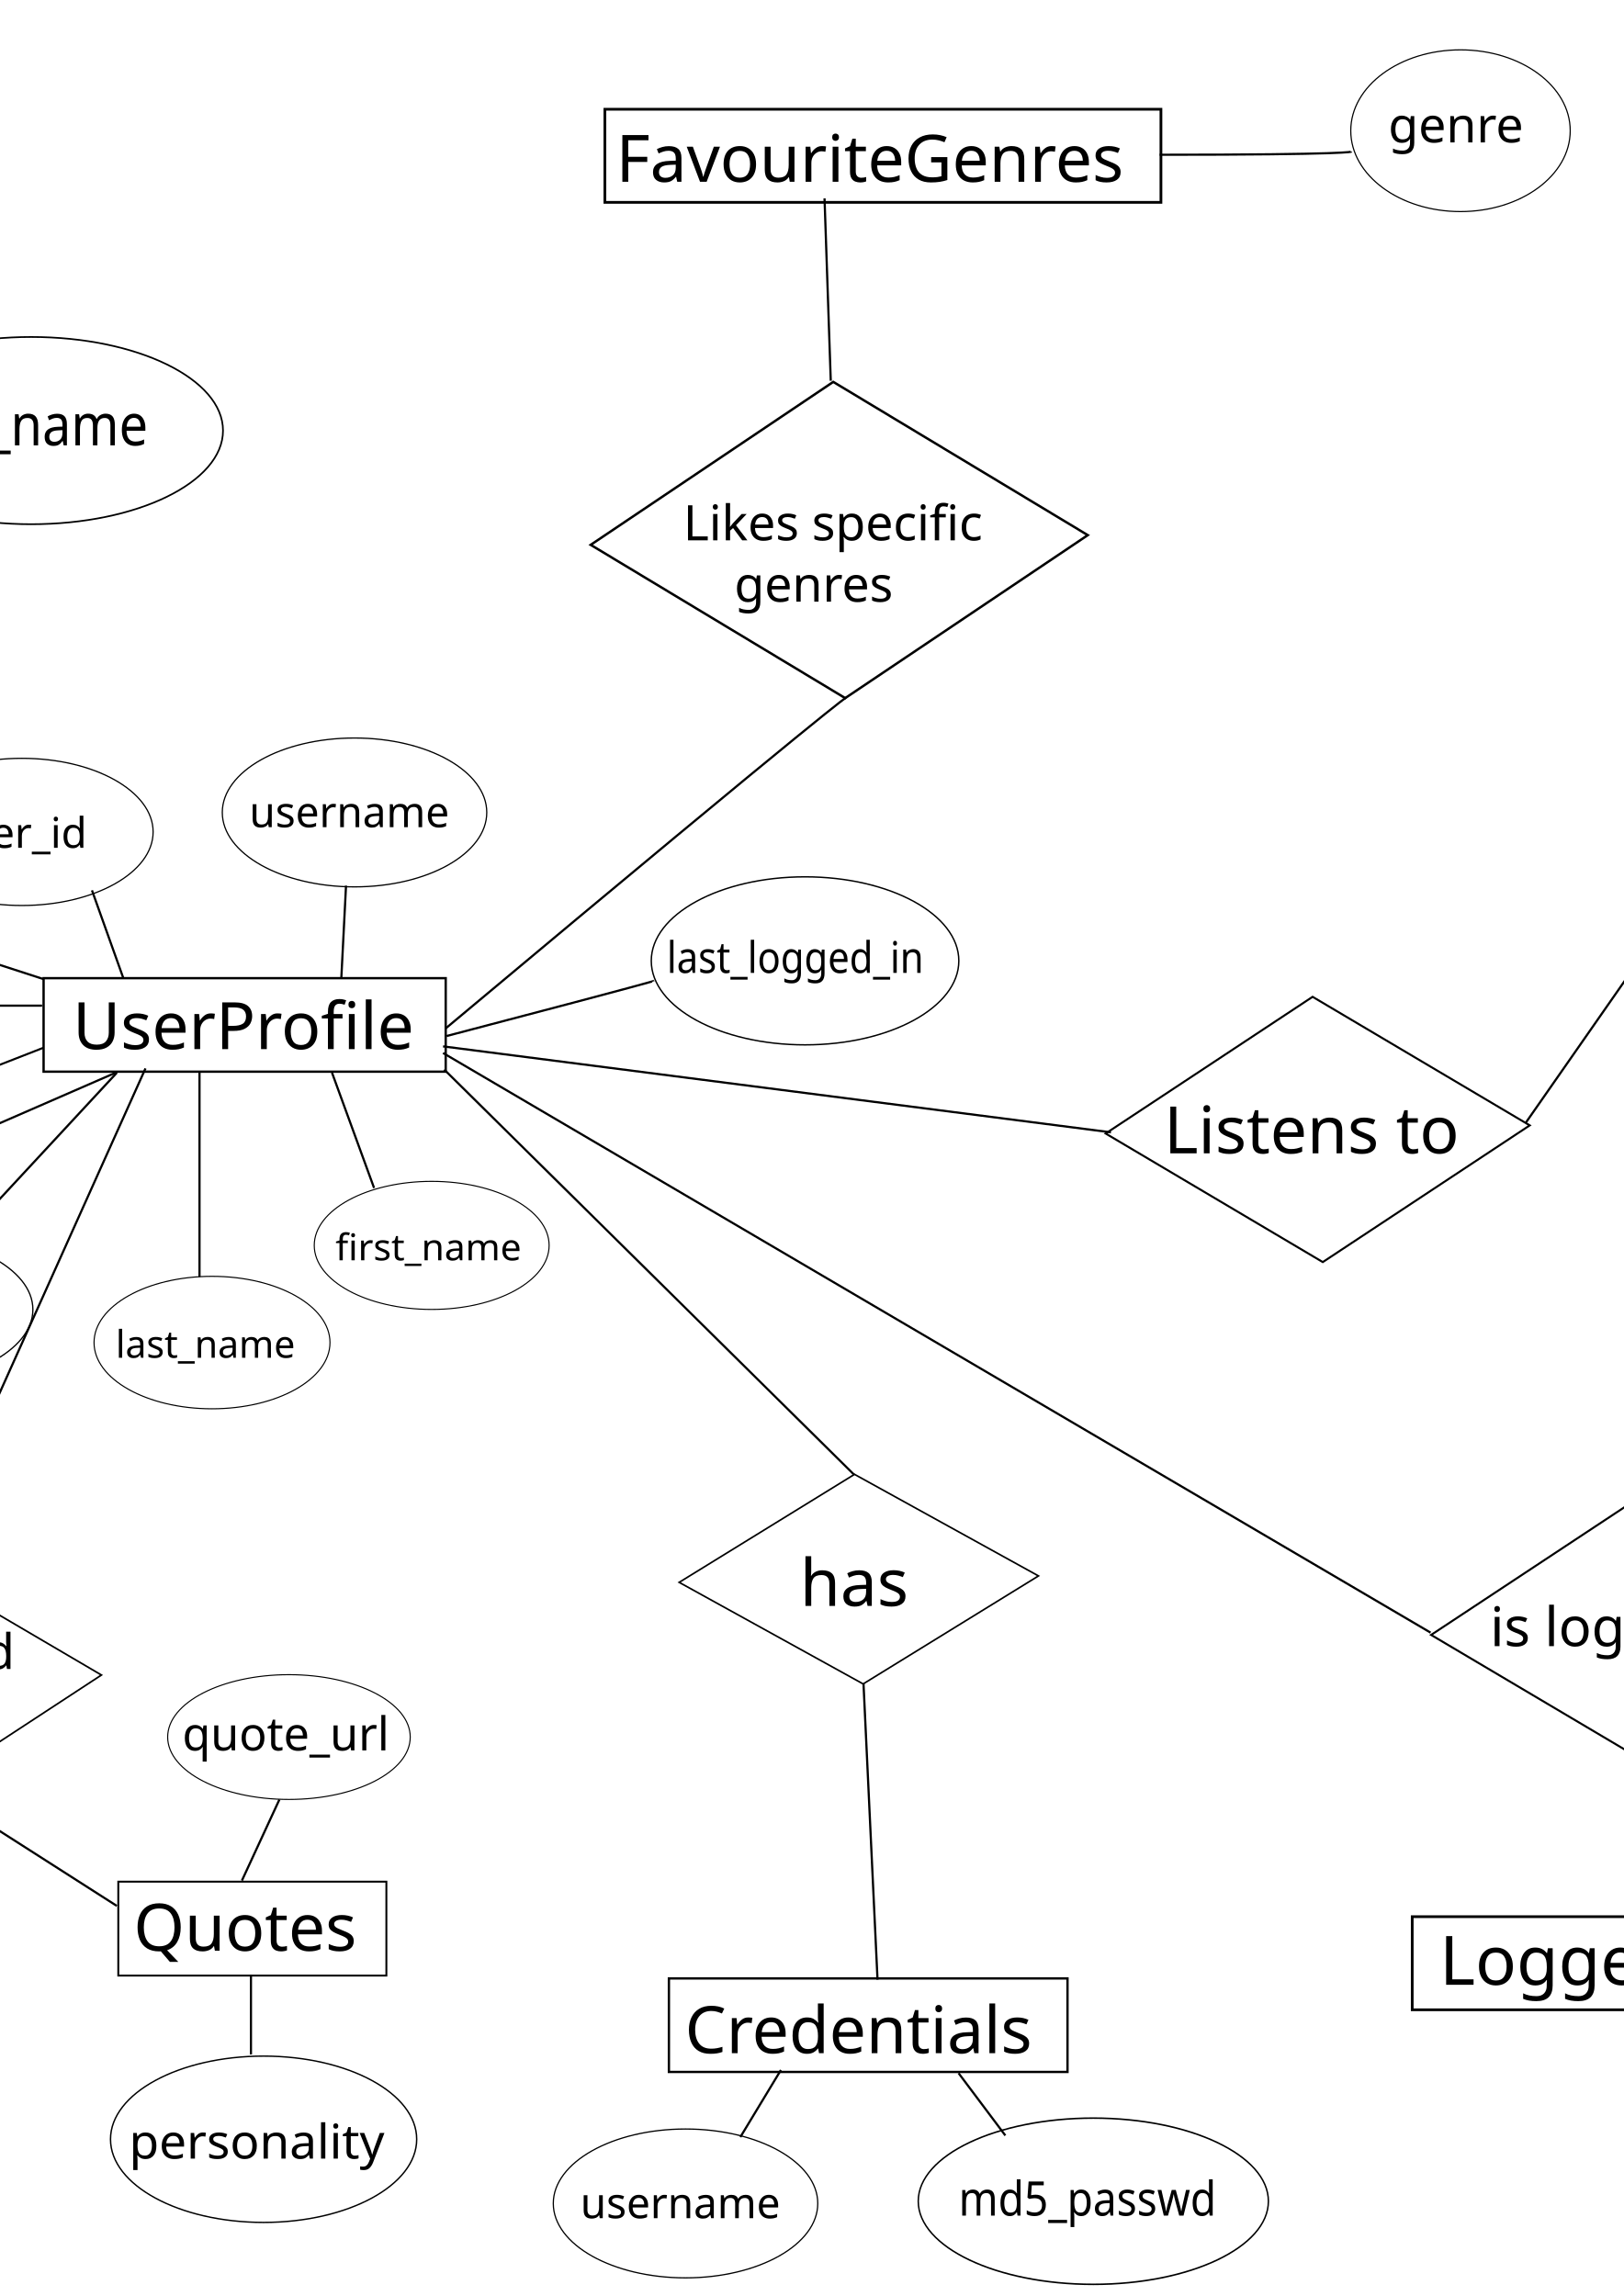
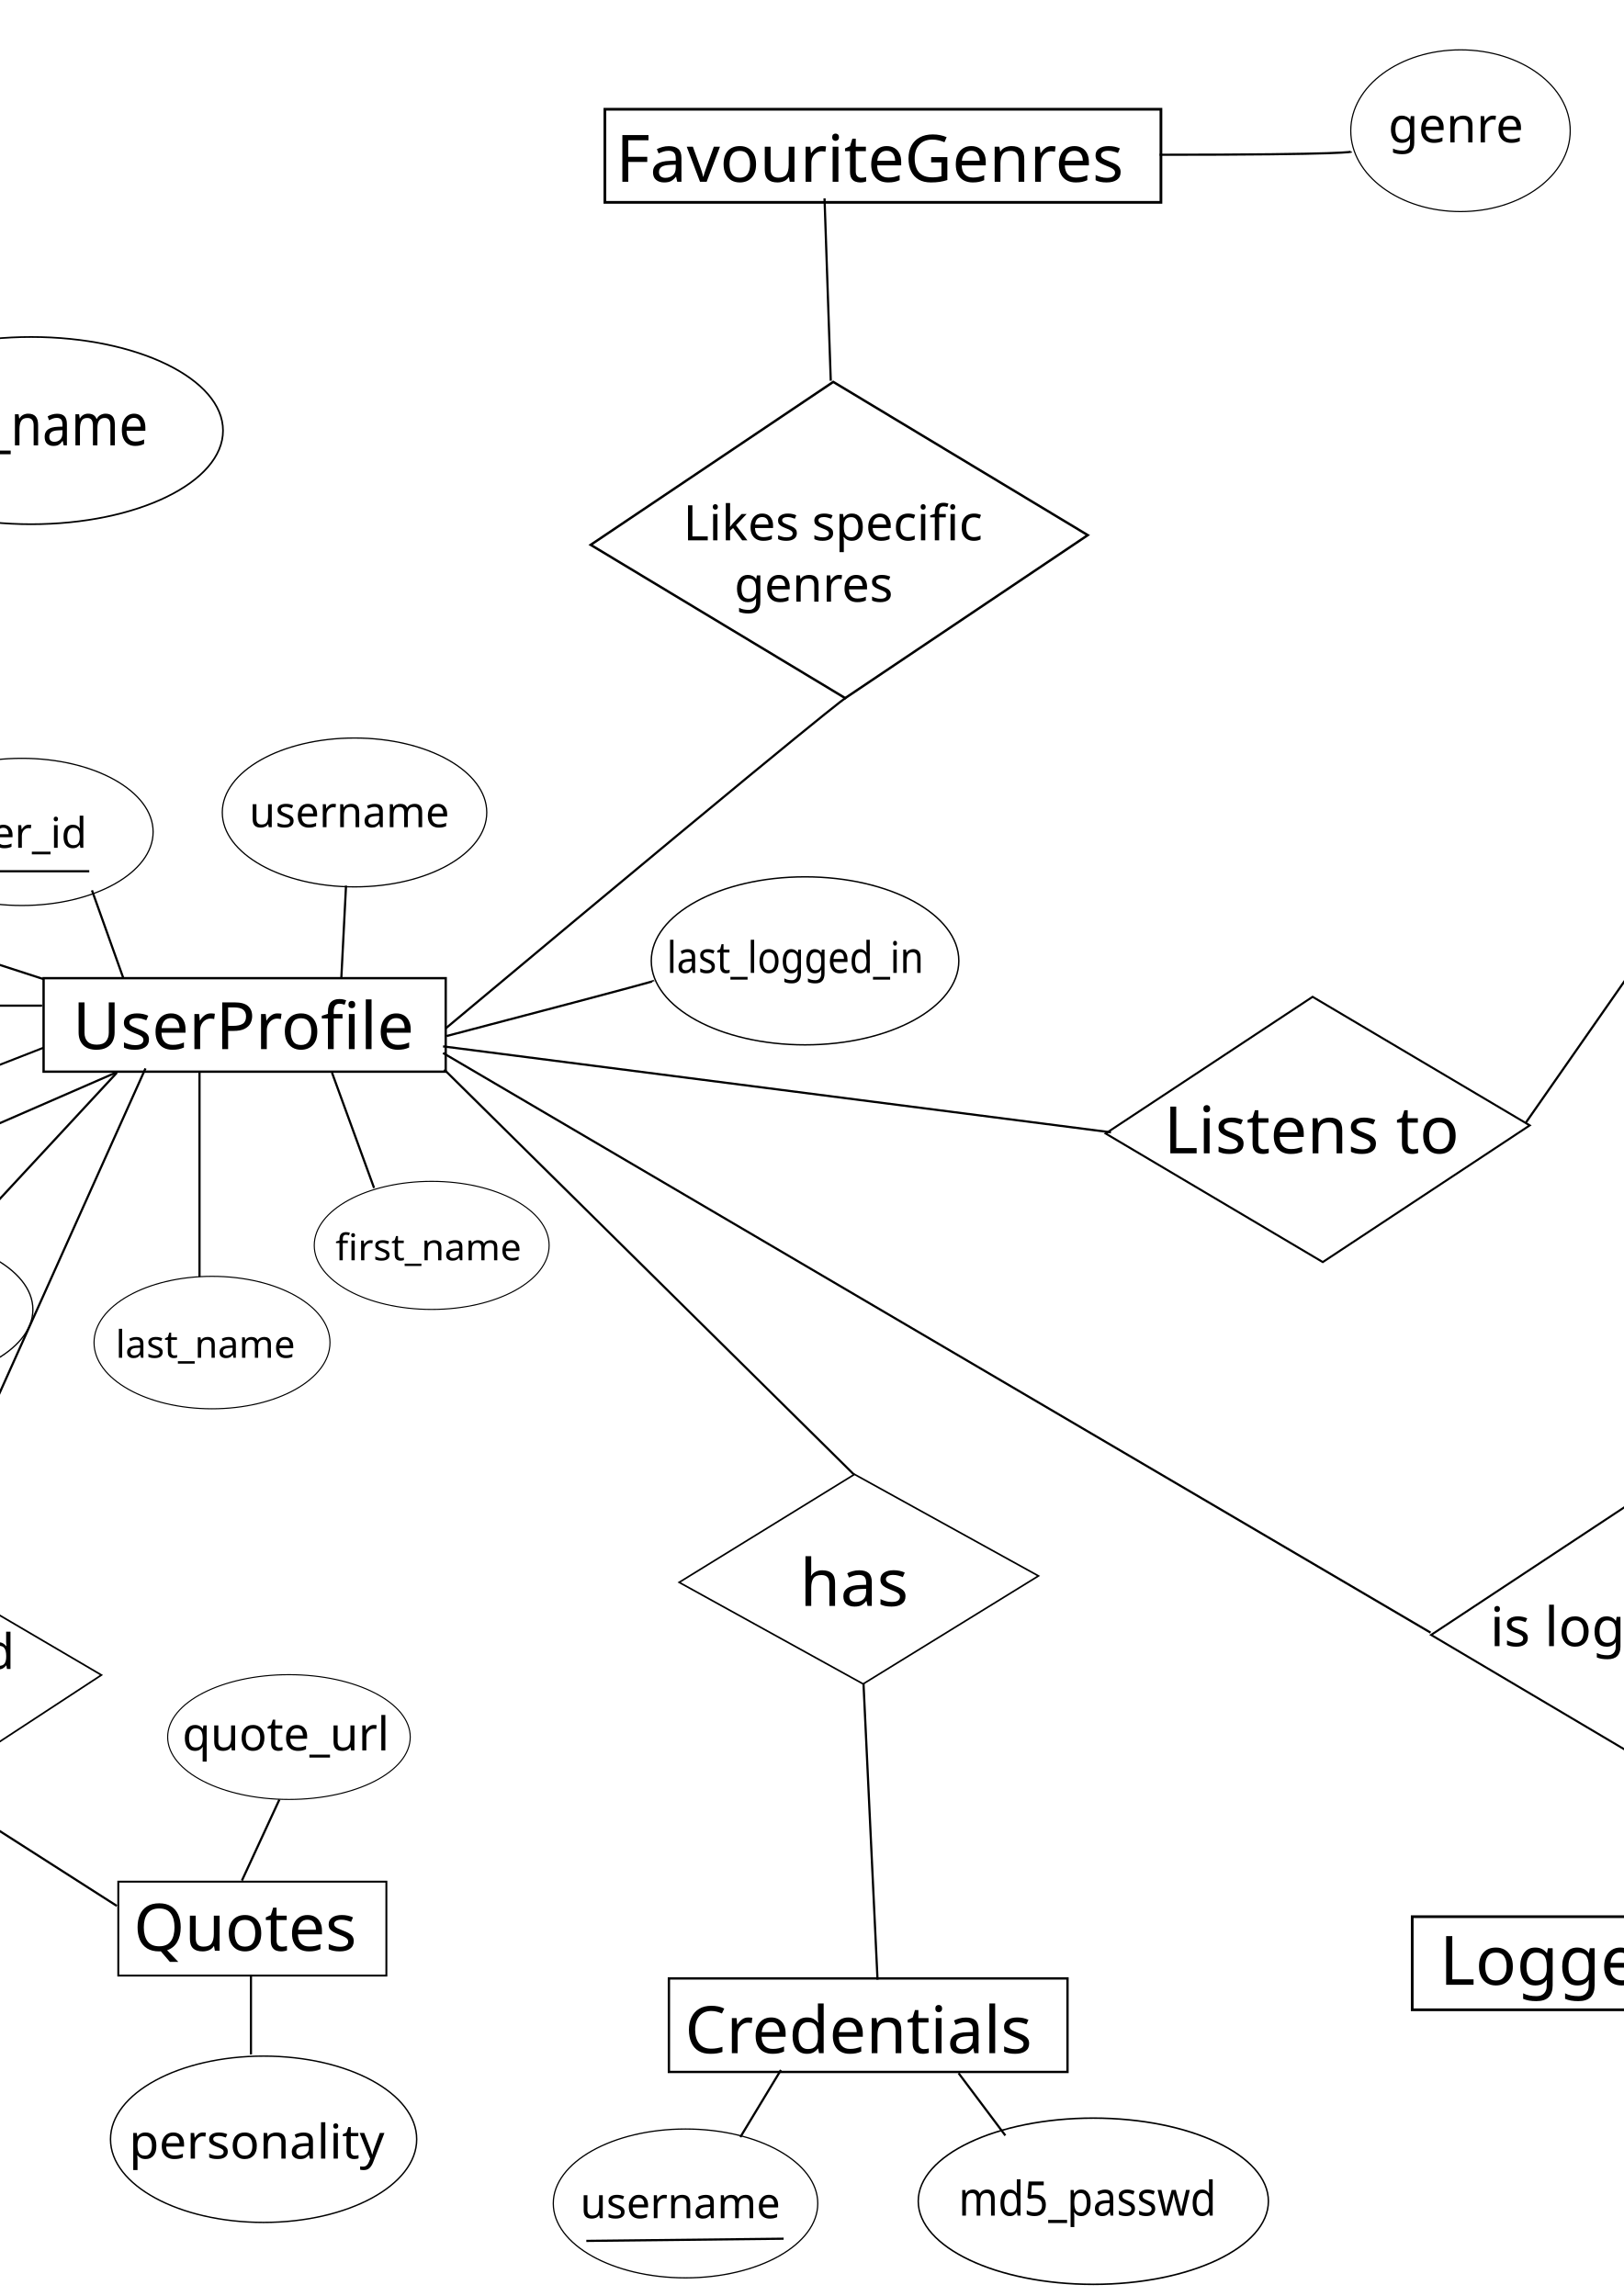
<svg xmlns="http://www.w3.org/2000/svg" xmlns:ns1="http://www.openswatchbook.org/uri/2009/osb" width="210mm" height="297mm" viewBox="0 0 744.094 1052.362" id="svg2" version="1.1">
  <defs id="defs4">
    <linearGradient id="linearGradient4163" ns1:paint="solid">
      <stop style="stop-color:#000000;stop-opacity:1;" offset="0" id="stop4165" />
    </linearGradient>
    <linearGradient id="linearGradient4157" ns1:paint="solid">
      <stop style="stop-color:#000000;stop-opacity:1;" offset="0" id="stop4159" />
    </linearGradient>
  </defs>
  <g id="layer1">
    <g id="g3397" transform="translate(-88.90574,167.95)">
      <rect y="280.39" x="108.881" height="42.858" width="184.28" id="rect3336" style="fill:#000000;fill-opacity:0;fill-rule:evenodd;stroke:#000000;stroke-width:1.068;stroke-linecap:butt;stroke-linejoin:miter;stroke-miterlimit:4;stroke-dasharray:none;stroke-opacity:1" />
      <text id="text4140" y="312.91" x="122.228" style="font-style:normal;font-weight:normal;font-size:40px;line-height:125%;font-family:sans-serif;letter-spacing:0px;word-spacing:0px;fill:#000000;fill-opacity:1;stroke:none;stroke-width:1px;stroke-linecap:butt;stroke-linejoin:miter;stroke-opacity:1" xml:space="preserve">
        <tspan id="tspan3393" style="font-size:30px;fill:#000000;fill-opacity:1;stroke:none;stroke-opacity:1" y="312.91" x="122.228">UserProfile</tspan>
      </text>
    </g>
    <text xml:space="preserve" style="font-style:normal;font-weight:normal;font-size:30px;line-height:125%;font-family:sans-serif;letter-spacing:0px;word-spacing:0px;fill:#000000;fill-opacity:1;stroke:none;stroke-width:1px;stroke-linecap:butt;stroke-linejoin:miter;stroke-opacity:1" x="10.714" y="423.076" id="text4286">
      <tspan id="tspan4288" x="10.714" y="423.076" />
    </text>
    <g id="g4250" transform="translate(238.5714,414.2857)">
      <rect y="492.519" x="67.967" height="42.863" width="182.665" id="rect3336-6" style="fill:#000000;fill-opacity:0;fill-rule:evenodd;stroke:#000000;stroke-width:1.063;stroke-linecap:butt;stroke-linejoin:miter;stroke-miterlimit:4;stroke-dasharray:none;stroke-opacity:1" />
      <text id="text4290" y="526.776" x="75.313" style="font-style:normal;font-weight:normal;font-size:40px;line-height:125%;font-family:sans-serif;letter-spacing:0px;word-spacing:0px;fill:#000000;fill-opacity:1;stroke:none;stroke-width:1px;stroke-linecap:butt;stroke-linejoin:miter;stroke-opacity:1" xml:space="preserve">
        <tspan style="font-size:30px" y="526.776" x="75.313" id="tspan4292">Credentials</tspan>
      </text>
    </g>
    <g id="g4326" transform="translate(964.7245,201.6316)">
      <rect y="99.461" x="121.396" height="43.08" width="115.025" id="rect3336-43" style="fill:#000000;fill-opacity:0;fill-rule:evenodd;stroke:#000000;stroke-width:0.846;stroke-linecap:butt;stroke-linejoin:miter;stroke-miterlimit:4;stroke-dasharray:none;stroke-opacity:1" />
      <text id="text4294" y="130.934" x="133.571" style="font-style:normal;font-weight:normal;font-size:30px;line-height:125%;font-family:sans-serif;letter-spacing:0px;word-spacing:0px;fill:#000000;fill-opacity:1;stroke:none;stroke-width:1px;stroke-linecap:butt;stroke-linejoin:miter;stroke-opacity:1" xml:space="preserve">
        <tspan y="130.934" x="133.571" id="tspan4296">Songs</tspan>
      </text>
    </g>
    <g id="g4331" transform="translate(-1.980363,-122.3219)">
      <g id="g3581">
        <g id="g3578">
          <rect y="172.396" x="279.184" height="42.673" width="254.817" id="rect3336-4" style="fill:#000000;fill-opacity:0;fill-rule:evenodd;stroke:#000000;stroke-width:1.253;stroke-linecap:butt;stroke-linejoin:miter;stroke-miterlimit:4;stroke-dasharray:none;stroke-opacity:1" />
        </g>
        <text xml:space="preserve" style="font-style:normal;font-weight:normal;font-size:30px;line-height:125%;font-family:sans-serif;letter-spacing:0px;word-spacing:0px;fill:#000000;fill-opacity:1;stroke:none;stroke-width:1px;stroke-linecap:butt;stroke-linejoin:miter;stroke-opacity:1" x="284.286" y="205.648" id="text4298">
          <tspan id="tspan3574" x="284.286" y="205.648">FavouriteGenres</tspan>
        </text>
      </g>
    </g>
    <g id="g4361" transform="translate(-267.2125,456.8977)">
      <rect y="405.552" x="321.421" height="43.052" width="122.854" id="rect3336-9" style="fill:#000000;fill-opacity:0;fill-rule:evenodd;stroke:#000000;stroke-width:0.874;stroke-linecap:butt;stroke-linejoin:miter;stroke-miterlimit:4;stroke-dasharray:none;stroke-opacity:1" />
      <text id="text4306" y="437.219" x="328.429" style="font-style:normal;font-weight:normal;font-size:30px;line-height:125%;font-family:sans-serif;letter-spacing:0px;word-spacing:0px;fill:#000000;fill-opacity:1;stroke:none;stroke-width:1px;stroke-linecap:butt;stroke-linejoin:miter;stroke-opacity:1" xml:space="preserve">
        <tspan y="437.219" x="328.429" id="tspan4308">Quotes</tspan>
      </text>
    </g>
    <text xml:space="preserve" style="font-style:normal;font-weight:normal;font-size:40px;line-height:125%;font-family:sans-serif;letter-spacing:0px;word-spacing:0px;fill:#000000;fill-opacity:1;stroke:none;stroke-width:1px;stroke-linecap:butt;stroke-linejoin:miter;stroke-opacity:1" x="533.418" y="528.621" id="text4310">
      <tspan id="tspan4312" x="533.418" y="528.621" style="font-size:30px">Listens to</tspan>
    </text>
    <rect style="fill:none;fill-opacity:0;stroke:#000000;stroke-width:1.035;stroke-miterlimit:4;stroke-dasharray:none;stroke-opacity:1" id="rect3415" width="113.671" height="115.651" x="-209.977" y="792.471" transform="matrix(0.8343635,-0.5512147,0.860445,0.5095433,0,0)" />
    <rect style="fill:none;fill-opacity:0;stroke:#000000;stroke-width:1.035;stroke-miterlimit:4;stroke-dasharray:none;stroke-opacity:1" id="rect3415-9" width="113.671" height="115.651" x="54.626" y="-126.063" transform="matrix(0.8343635,-0.5512147,0.860445,0.5095433,0,0)" />
    <rect style="fill:#000000;fill-opacity:0;fill-rule:evenodd;stroke:#000000;stroke-width:1.063;stroke-linecap:butt;stroke-linejoin:miter;stroke-miterlimit:4;stroke-dasharray:none;stroke-opacity:1" id="rect3336-6-3" width="182.665" height="42.863" x="264.382" y="-100.498" />
    <ellipse style="fill:none;fill-opacity:0;stroke:#000000;stroke-width:0.874;stroke-miterlimit:4;stroke-dasharray:none;stroke-opacity:1" id="path4262" cx="660" cy="-89.781" rx="94.286" ry="52.143" />
    <g id="g4188" transform="translate(287.1429,138.5714)">
      <rect transform="matrix(0.8513932,-0.5245281,0.8753851,0.4834262,0,0)" y="588.166" x="-576.437" height="96.311" width="94.379" id="rect3415-9-7" style="fill:none;fill-opacity:0;stroke:#000000;stroke-width:0.86;stroke-miterlimit:4;stroke-dasharray:none;stroke-opacity:1" />
      <text id="text4279" y="597.505" x="79.429" style="font-style:normal;font-weight:normal;font-size:40px;line-height:125%;font-family:sans-serif;letter-spacing:0px;word-spacing:0px;fill:#000000;fill-opacity:1;stroke:none;stroke-width:1px;stroke-linecap:butt;stroke-linejoin:miter;stroke-opacity:1" xml:space="preserve">
        <tspan style="font-size:30px" y="597.505" x="79.429" id="tspan4281">has</tspan>
      </text>
    </g>
    <g id="g4179" transform="translate(264.2857,-85.71429)">
      <rect transform="matrix(0.8300432,-0.5576991,0.8566336,0.5159253,0,0)" y="311.271" x="-313.518" height="136.155" width="133.925" id="rect3415-9-2" style="fill:none;fill-opacity:0;stroke:#000000;stroke-width:1.219;stroke-miterlimit:4;stroke-dasharray:none;stroke-opacity:1" />
      <text id="text4303" y="333.372" x="48.826" style="font-style:normal;font-weight:normal;font-size:22.5px;line-height:125%;font-family:sans-serif;letter-spacing:0px;word-spacing:0px;fill:#000000;fill-opacity:1;stroke:none;stroke-width:1px;stroke-linecap:butt;stroke-linejoin:miter;stroke-opacity:1" xml:space="preserve">
        <tspan y="333.372" x="48.826" id="tspan4305">Likes specific</tspan>
        <tspan id="tspan4307" y="361.497" x="48.826">    genres</tspan>
      </text>
    </g>
-     <g id="g4272" transform="matrix(0.638021,0,0,0.6468325,-31.67096,146.7414)">
-       <g id="g3634" transform="translate(25.33215,3.123382)">
-         <ellipse style="fill:none;fill-opacity:0;stroke:#000000;stroke-width:0.874;stroke-miterlimit:4;stroke-dasharray:none;stroke-opacity:1" id="path4262-1" cx="40" cy="359.505" rx="94.286" ry="52.143" />
-         <text xml:space="preserve" style="font-style:normal;font-weight:normal;font-size:30px;line-height:125%;font-family:sans-serif;letter-spacing:0px;word-spacing:0px;fill:#000000;fill-opacity:1;stroke:none;stroke-width:1px;stroke-linecap:butt;stroke-linejoin:miter;stroke-opacity:1" x="-15" y="370.791" id="text4268">
-           <tspan id="tspan4270" x="-15" y="370.791">user_id</tspan>
-         </text>
-       </g>
-     </g>
+     <ellipse style="fill:none;fill-opacity:0;stroke:#000000;stroke-width:0.561;stroke-miterlimit:4;stroke-dasharray:none;stroke-opacity:1" id="path4262-1" cx="10.012" cy="381.301" rx="60.156" ry="33.728" />
+     <text xml:space="preserve" style="font-style:normal;font-weight:normal;font-size:19.272px;line-height:125%;font-family:sans-serif;letter-spacing:0px;word-spacing:0px;fill:#000000;fill-opacity:1;stroke:none;stroke-width:1px;stroke-linecap:butt;stroke-linejoin:miter;stroke-opacity:1" x="-25.251" y="385.945" id="text4268" transform="scale(0.9931654,1.006882)">
+       <tspan id="tspan4270" x="-25.251" y="385.945" style="font-weight:normal">user_id</tspan>
+     </text>
    <g transform="matrix(0.6427176,0,0,0.6542387,-3.718127,119.4171)" id="g4322">
      <ellipse ry="52.143" rx="94.286" cy="386.648" cx="258.571" id="path4262-0" style="fill:none;fill-opacity:0;stroke:#000000;stroke-width:0.874;stroke-miterlimit:4;stroke-dasharray:none;stroke-opacity:1" />
      <text id="text4277" y="396.985" x="183.577" style="font-style:normal;font-weight:normal;font-size:30px;line-height:125%;font-family:sans-serif;letter-spacing:0px;word-spacing:0px;fill:#000000;fill-opacity:1;stroke:none;stroke-width:1px;stroke-linecap:butt;stroke-linejoin:miter;stroke-opacity:1" xml:space="preserve">
        <tspan y="396.985" x="183.577" id="tspan4279">username</tspan>
      </text>
    </g>
    <g id="g4302" transform="matrix(0.570789,0,0,0.5628994,53.5006,245.4232)">
      <ellipse ry="52.143" rx="94.286" cy="578.076" cx="252.857" id="path4262-7" style="fill:none;fill-opacity:0;stroke:#000000;stroke-width:0.874;stroke-miterlimit:4;stroke-dasharray:none;stroke-opacity:1" />
      <text id="text4281" y="590.219" x="175.571" style="font-style:normal;font-weight:normal;font-size:30px;line-height:125%;font-family:sans-serif;letter-spacing:0px;word-spacing:0px;fill:#000000;fill-opacity:1;stroke:none;stroke-width:1px;stroke-linecap:butt;stroke-linejoin:miter;stroke-opacity:1" xml:space="preserve">
        <tspan y="590.219" x="175.571" id="tspan4283">first_name</tspan>
      </text>
    </g>
    <g id="g4307" transform="matrix(0.5734074,0,0,0.5821804,75.04314,275.4865)">
      <ellipse ry="52.143" rx="94.286" cy="583.791" cx="38.571" id="path4262-55" style="fill:none;fill-opacity:0;stroke:#000000;stroke-width:0.874;stroke-miterlimit:4;stroke-dasharray:none;stroke-opacity:1" />
      <text id="text4285" y="595.745" x="-38.413" style="font-style:normal;font-weight:normal;font-size:30px;line-height:125%;font-family:sans-serif;letter-spacing:0px;word-spacing:0px;fill:#000000;fill-opacity:1;stroke:none;stroke-width:1px;stroke-linecap:butt;stroke-linejoin:miter;stroke-opacity:1" xml:space="preserve">
        <tspan y="595.745" x="-38.413" id="tspan4287">last_name</tspan>
      </text>
    </g>
    <g id="g4312" transform="matrix(0.5769216,0,0,0.5741975,29.81101,291.9701)">
      <ellipse ry="59.393" rx="112.9" cy="536.829" cx="-138.455" id="path4262-3" style="fill:none;fill-opacity:0;stroke:#000000;stroke-width:1.021;stroke-miterlimit:4;stroke-dasharray:none;stroke-opacity:1" />
      <text id="text4289" y="549.505" x="-237.143" style="font-style:normal;font-weight:normal;font-size:30px;line-height:125%;font-family:sans-serif;letter-spacing:0px;word-spacing:0px;fill:#000000;fill-opacity:1;stroke:none;stroke-width:1px;stroke-linecap:butt;stroke-linejoin:miter;stroke-opacity:1" xml:space="preserve">
        <tspan y="549.505" x="-237.143" id="tspan4291">date_of_birth</tspan>
      </text>
    </g>
    <g id="g4356" transform="matrix(0.5810011,0,0,0.6287295,136.2775,346.9569)">
      <g id="g3758">
        <ellipse style="fill:none;fill-opacity:0;stroke:#000000;stroke-width:1.14;stroke-miterlimit:4;stroke-dasharray:none;stroke-opacity:1" id="path4262-37" cx="627.81" cy="1052.867" rx="138.094" ry="60.596" />
        <text transform="scale(0.9777372,1.02277)" xml:space="preserve" style="font-style:normal;font-weight:normal;font-size:34.066px;line-height:125%;font-family:sans-serif;letter-spacing:0px;word-spacing:0px;fill:#000000;fill-opacity:1;stroke:none;stroke-width:1px;stroke-linecap:butt;stroke-linejoin:miter;stroke-opacity:1" x="533.462" y="1039.681" id="text4352">
          <tspan id="tspan4354" x="533.462" y="1039.681">md5_passwd</tspan>
        </text>
      </g>
    </g>
    <g id="g4297-2" transform="matrix(0.6427176,0,0,0.6542387,226.8976,779.8329)">
      <g id="g4322-3" transform="translate(-122.8044,-34.93701)">
        <ellipse style="fill:none;fill-opacity:0;stroke:#000000;stroke-width:0.874;stroke-miterlimit:4;stroke-dasharray:none;stroke-opacity:1" id="path4262-0-5" cx="258.571" cy="386.648" rx="94.286" ry="52.143" />
        <text xml:space="preserve" style="font-style:normal;font-weight:normal;font-size:30px;line-height:125%;font-family:sans-serif;letter-spacing:0px;word-spacing:0px;fill:#000000;fill-opacity:1;stroke:none;stroke-width:1px;stroke-linecap:butt;stroke-linejoin:miter;stroke-opacity:1" x="183.577" y="396.985" id="text4277-0">
          <tspan id="tspan4279-2" x="183.577" y="396.985">username</tspan>
        </text>
      </g>
    </g>
    <g id="g3910">
      <ellipse ry="28.593" rx="55.583" cy="796.17" cx="132.417" id="path4262-61" style="fill:none;fill-opacity:0;stroke:#000000;stroke-width:0.497;stroke-miterlimit:4;stroke-dasharray:none;stroke-opacity:1" />
      <text transform="scale(0.9931267,1.006921)" id="text4481" y="796.786" x="84.12" style="font-style:normal;font-weight:normal;font-size:21.24px;line-height:125%;font-family:sans-serif;letter-spacing:0px;word-spacing:0px;fill:#000000;fill-opacity:1;stroke:none;stroke-width:1px;stroke-linecap:butt;stroke-linejoin:miter;stroke-opacity:1" xml:space="preserve">
        <tspan y="796.786" x="84.12" id="tspan4483">quote_url</tspan>
      </text>
    </g>
    <g id="g4489" transform="matrix(0.7440869,0,0,0.7309809,-92.66623,155.1472)">
      <ellipse ry="52.143" rx="94.286" cy="1129.134" cx="286.883" id="path4262-33" style="fill:none;fill-opacity:0;stroke:#000000;stroke-width:0.874;stroke-miterlimit:4;stroke-dasharray:none;stroke-opacity:1" />
      <text id="text4485" y="1141.256" x="204.051" style="font-style:normal;font-weight:normal;font-size:30px;line-height:125%;font-family:sans-serif;letter-spacing:0px;word-spacing:0px;fill:#000000;fill-opacity:1;stroke:none;stroke-width:1px;stroke-linecap:butt;stroke-linejoin:miter;stroke-opacity:1" xml:space="preserve">
        <tspan y="1141.256" x="204.051" id="tspan4487">personality</tspan>
      </text>
    </g>
    <g id="g3623" transform="matrix(0.5255663,0,0,0.4714573,-30.29274,301.7713)">
      <g id="g3620">
        <ellipse style="fill:none;fill-opacity:0;stroke:#000000;stroke-width:0.874;stroke-miterlimit:4;stroke-dasharray:none;stroke-opacity:1" id="path4262-58" cx="-153.543" cy="458.393" rx="94.286" ry="52.143" />
      </g>
      <text id="text3608" y="471.525" x="-204.051" style="font-style:normal;font-weight:normal;font-size:40px;line-height:125%;font-family:sans-serif;letter-spacing:0px;word-spacing:0px;fill:#000000;fill-opacity:1;stroke:none;stroke-width:1px;stroke-linecap:butt;stroke-linejoin:miter;stroke-opacity:1" xml:space="preserve">
        <tspan id="tspan3612" y="471.525" x="-204.051">State</tspan>
      </text>
    </g>
    <g id="g3629" transform="matrix(0.5521734,0,0,0.5195878,-18.29701,91.66553)">
      <ellipse ry="52.143" rx="94.286" cy="703.86" cx="-133.34" id="path4262-80" style="fill:none;fill-opacity:0;stroke:#000000;stroke-width:0.874;stroke-miterlimit:4;stroke-dasharray:none;stroke-opacity:1" />
      <text id="text3616" y="717.981" x="-171.746" style="font-style:normal;font-weight:normal;font-size:40px;line-height:125%;font-family:sans-serif;letter-spacing:0px;word-spacing:0px;fill:#000000;fill-opacity:1;stroke:none;stroke-width:1px;stroke-linecap:butt;stroke-linejoin:miter;stroke-opacity:1" xml:space="preserve">
        <tspan y="717.981" x="-171.746" id="tspan3618">City</tspan>
      </text>
    </g>
    <g id="g3489" transform="matrix(0.6906965,0,0,0.7119098,596.9261,-51.2222)">
      <ellipse ry="52.143" rx="94.286" cy="588.791" cx="507.857" id="path4262-99" style="fill:none;fill-opacity:0;stroke:#000000;stroke-width:0.874;stroke-miterlimit:4;stroke-dasharray:none;stroke-opacity:1" />
      <text id="text3449" y="601.814" x="430.345" style="font-style:normal;font-weight:normal;font-size:40px;line-height:125%;font-family:sans-serif;letter-spacing:0px;word-spacing:0px;fill:#000000;fill-opacity:1;stroke:none;stroke-width:1px;stroke-linecap:butt;stroke-linejoin:miter;stroke-opacity:1" xml:space="preserve">
        <tspan y="601.814" x="430.345" id="tspan3451">song_id</tspan>
      </text>
    </g>
    <g id="g3494" transform="matrix(0.6960088,0,0,0.7215362,547.5679,-10.50353)">
      <ellipse ry="52.143" rx="94.286" cy="630.219" cx="685" id="path4262-30" style="fill:none;fill-opacity:0;stroke:#000000;stroke-width:0.874;stroke-miterlimit:4;stroke-dasharray:none;stroke-opacity:1" />
      <text id="text3453" y="642.261" x="632.355" style="font-style:normal;font-weight:normal;font-size:40px;line-height:125%;font-family:sans-serif;letter-spacing:0px;word-spacing:0px;fill:#000000;fill-opacity:1;stroke:none;stroke-width:1px;stroke-linecap:butt;stroke-linejoin:miter;stroke-opacity:1" xml:space="preserve">
        <tspan y="642.261" x="632.355" id="tspan3455">name</tspan>
      </text>
    </g>
    <g id="g3499" transform="matrix(0.6746319,0,0,0.7216615,640.5615,-7.487666)">
      <ellipse ry="52.143" rx="94.286" cy="615.934" cx="817.143" id="path4262-4" style="fill:none;fill-opacity:0;stroke:#000000;stroke-width:0.874;stroke-miterlimit:4;stroke-dasharray:none;stroke-opacity:1" />
      <text id="text3457" y="626.078" x="752.543" style="font-style:normal;font-weight:normal;font-size:40px;line-height:125%;font-family:sans-serif;letter-spacing:0px;word-spacing:0px;fill:#000000;fill-opacity:1;stroke:none;stroke-width:1px;stroke-linecap:butt;stroke-linejoin:miter;stroke-opacity:1" xml:space="preserve">
        <tspan y="626.078" x="752.543" id="tspan3459">singer</tspan>
      </text>
    </g>
    <g id="g3504" transform="matrix(0.6801087,0,0,0.6637262,660.8845,10.51423)">
      <ellipse ry="52.143" rx="94.286" cy="572.362" cx="965.714" id="path4262-78" style="fill:none;fill-opacity:0;stroke:#000000;stroke-width:0.874;stroke-miterlimit:4;stroke-dasharray:none;stroke-opacity:1" />
      <text transform="scale(1.048038,0.9541638)" id="text3461" y="620.158" x="873.839" style="font-style:normal;font-weight:normal;font-size:54.462px;line-height:125%;font-family:sans-serif;letter-spacing:0px;word-spacing:0px;fill:#000000;fill-opacity:1;stroke:none;stroke-width:1px;stroke-linecap:butt;stroke-linejoin:miter;stroke-opacity:1" xml:space="preserve">
        <tspan y="620.158" x="873.839" id="tspan3463">film</tspan>
      </text>
    </g>
    <g id="g3509" transform="matrix(0.6800638,0,0,0.6830179,238.9754,-92.1383)">
      <ellipse ry="52.143" rx="94.286" cy="480.934" cx="1017.143" id="path4262-028" style="fill:none;fill-opacity:0;stroke:#000000;stroke-width:0.874;stroke-miterlimit:4;stroke-dasharray:none;stroke-opacity:1" />
      <text id="text3465" y="490.616" x="962.655" style="font-style:normal;font-weight:normal;font-size:40px;line-height:125%;font-family:sans-serif;letter-spacing:0px;word-spacing:0px;fill:#000000;fill-opacity:1;stroke:none;stroke-width:1px;stroke-linecap:butt;stroke-linejoin:miter;stroke-opacity:1" xml:space="preserve">
        <tspan y="490.616" x="962.655" id="tspan3467">genre</tspan>
      </text>
    </g>
    <ellipse style="fill:none;fill-opacity:0;stroke:#000000;stroke-width:0.618;stroke-miterlimit:4;stroke-dasharray:none;stroke-opacity:1" id="path4262-95" cx="1356.868" cy="224.491" rx="66.13" ry="37.119" />
    <text xml:space="preserve" style="font-style:normal;font-weight:normal;font-size:28.264px;line-height:125%;font-family:sans-serif;letter-spacing:0px;word-spacing:0px;fill:#000000;fill-opacity:1;stroke:none;stroke-width:1px;stroke-linecap:butt;stroke-linejoin:miter;stroke-opacity:1" x="1307.873" y="232.055" id="text3469" transform="scale(0.9926033,1.007452)">
      <tspan id="tspan3471" x="1307.873" y="232.055">img_url</tspan>
    </text>
    <g id="g3524" transform="matrix(0.7067644,0,0,0.6925528,531.3025,-63.76411)">
      <ellipse ry="52.143" rx="94.286" cy="280.934" cx="878.571" id="path4262-5" style="fill:none;fill-opacity:0;stroke:#000000;stroke-width:0.874;stroke-miterlimit:4;stroke-dasharray:none;stroke-opacity:1" />
      <text id="text3477" y="293.677" x="822.284" style="font-style:normal;font-weight:normal;font-size:40px;line-height:125%;font-family:sans-serif;letter-spacing:0px;word-spacing:0px;fill:#000000;fill-opacity:1;stroke:none;stroke-width:1px;stroke-linecap:butt;stroke-linejoin:miter;stroke-opacity:1" xml:space="preserve">
        <tspan y="293.677" x="822.284" id="tspan3479">rating</tspan>
      </text>
    </g>
    <g id="g3529" transform="matrix(0.5733526,0,0,0.6062974,632.679,-14.90915)">
      <ellipse ry="52.143" rx="94.286" cy="265.219" cx="655.595" id="path4262-8" style="fill:none;fill-opacity:0;stroke:#000000;stroke-width:0.874;stroke-miterlimit:4;stroke-dasharray:none;stroke-opacity:1" />
      <text transform="scale(1.133142,0.8825015)" id="text3481" y="322.356" x="545.375" style="font-style:normal;font-weight:normal;font-size:58.637px;line-height:125%;font-family:sans-serif;letter-spacing:0px;word-spacing:0px;fill:#000000;fill-opacity:1;stroke:none;stroke-width:1px;stroke-linecap:butt;stroke-linejoin:miter;stroke-opacity:1" xml:space="preserve">
        <tspan y="322.356" x="545.375" id="tspan3483">url</tspan>
      </text>
    </g>
    <path style="fill:none;fill-rule:evenodd;stroke:#000000;stroke-width:1.011px;stroke-linecap:butt;stroke-linejoin:miter;stroke-opacity:1" d="M 204.055,471.52 C 386.879,318.602 387.895,319.629 387.895,319.629" id="path3541" />
    <path style="fill:none;fill-rule:evenodd;stroke:#000000;stroke-width:1px;stroke-linecap:butt;stroke-linejoin:miter;stroke-opacity:1" d="M 203.571,490.219 391.429,675.934" id="path3547" />
    <path style="fill:none;fill-rule:evenodd;stroke:#000000;stroke-width:1px;stroke-linecap:butt;stroke-linejoin:miter;stroke-opacity:1" d="m 395.714,771.648 6.429,135.714" id="path3549" />
    <path style="fill:none;fill-rule:evenodd;stroke:#000000;stroke-width:1px;stroke-linecap:butt;stroke-linejoin:miter;stroke-opacity:1" d="m 357.857,948.791 -18.571,30.714" id="path3555" />
    <path style="fill:none;fill-rule:evenodd;stroke:#000000;stroke-width:1px;stroke-linecap:butt;stroke-linejoin:miter;stroke-opacity:1" d="m 439.286,950.219 21.429,28.571" id="path3557" />
    <path style="fill:none;fill-rule:evenodd;stroke:#000000;stroke-width:1px;stroke-linecap:butt;stroke-linejoin:miter;stroke-opacity:1" d="m 152.143,491.648 19.286,52.857" id="path3561" />
    <path style="fill:none;fill-rule:evenodd;stroke:#000000;stroke-width:1px;stroke-linecap:butt;stroke-linejoin:miter;stroke-opacity:1" d="m 91.429,490.934 0,94.286" id="path3563" />
    <path style="fill:none;fill-rule:evenodd;stroke:#000000;stroke-width:1px;stroke-linecap:butt;stroke-linejoin:miter;stroke-opacity:1" d="m 53.571,491.648 -72.857,78.571" id="path3565" />
    <path style="fill:none;fill-rule:evenodd;stroke:#000000;stroke-width:0.934px;stroke-linecap:butt;stroke-linejoin:miter;stroke-opacity:1" d="m 20.035,480.174 -82.569,32.234" id="path3567" />
    <path style="fill:none;fill-rule:evenodd;stroke:#000000;stroke-width:1px;stroke-linecap:butt;stroke-linejoin:miter;stroke-opacity:1" d="m 19.286,460.934 -59.286,0" id="path3569" />
    <path style="fill:none;fill-rule:evenodd;stroke:#000000;stroke-width:1px;stroke-linecap:butt;stroke-linejoin:miter;stroke-opacity:1" d="m 56.429,448.076 -14.286,-40" id="path3571" />
    <path style="fill:none;fill-rule:evenodd;stroke:#000000;stroke-width:1px;stroke-linecap:butt;stroke-linejoin:miter;stroke-opacity:1" d="m 156.429,448.076 2.143,-42.143" id="path3573" />
    <path style="fill:none;fill-rule:evenodd;stroke:#000000;stroke-width:1px;stroke-linecap:butt;stroke-linejoin:miter;stroke-opacity:1" d="M 380.714,174.505 377.857,90.934" id="path3575" />
    <path style="fill:none;fill-rule:evenodd;stroke:#000000;stroke-width:1px;stroke-linecap:butt;stroke-linejoin:miter;stroke-opacity:1" d="m 1053.694,161.655 90.714,140" id="path3581" />
    <path style="fill:none;fill-rule:evenodd;stroke:#000000;stroke-width:1px;stroke-linecap:butt;stroke-linejoin:miter;stroke-opacity:1" d="m 1253.694,392.369 -76.429,-47.857 10.714,56.429" id="path3587" />
    <path style="fill:none;fill-rule:evenodd;stroke:#000000;stroke-width:1px;stroke-linecap:butt;stroke-linejoin:miter;stroke-opacity:1" d="m 1077.265,421.655 31.429,-77.857 -98.571,15" id="path3589" />
    <path style="fill:none;fill-rule:evenodd;stroke:#000000;stroke-width:1px;stroke-linecap:butt;stroke-linejoin:miter;stroke-opacity:1" d="m 203.041,479.606 306.076,39.396" id="path3591" />
    <path style="fill:none;fill-rule:evenodd;stroke:#000000;stroke-width:1px;stroke-linecap:butt;stroke-linejoin:miter;stroke-opacity:1" d="m 1147.265,166.655 2.857,135" id="path3709" />
    <g id="g3523">
      <ellipse ry="37.061" rx="50.286" cy="59.913" cx="669.299" id="path4262-2" style="fill:none;fill-opacity:0;stroke:#000000;stroke-width:0.538;stroke-miterlimit:4;stroke-dasharray:none;stroke-opacity:1" />
      <text id="text3736" y="65.275" x="636.192" style="font-style:normal;font-weight:normal;font-size:22.5px;line-height:125%;font-family:sans-serif;letter-spacing:0px;word-spacing:0px;fill:#000000;fill-opacity:1;stroke:none;stroke-width:1px;stroke-linecap:butt;stroke-linejoin:miter;stroke-opacity:1" xml:space="preserve">
        <tspan y="65.275" x="636.192" id="tspan3738">genre</tspan>
      </text>
    </g>
    <path style="fill:none;fill-rule:evenodd;stroke:#000000;stroke-width:1px;stroke-linecap:butt;stroke-linejoin:miter;stroke-opacity:1" d="m 531.429,70.934 c 87.857,0 87.857,-1.429 87.857,-1.429" id="path3752" />
    <path style="fill:none;fill-rule:evenodd;stroke:#000000;stroke-width:1px;stroke-linecap:butt;stroke-linejoin:miter;stroke-opacity:1" d="M 1106.117,301.819 C 981.868,256.362 979.848,256.362 979.848,256.362" id="path3754" />
    <path style="fill:none;fill-rule:evenodd;stroke:#000000;stroke-width:1px;stroke-linecap:butt;stroke-linejoin:miter;stroke-opacity:1" d="m 1189.96,300.809 125.259,-49.497" id="path3756" />
    <path style="fill:none;fill-rule:evenodd;stroke:#000000;stroke-width:1px;stroke-linecap:butt;stroke-linejoin:miter;stroke-opacity:1" d="M 20,448.791 C -222.143,370.219 -222.143,370.219 -222.143,370.219" id="path3808" />
    <path style="fill:none;fill-rule:evenodd;stroke:#000000;stroke-width:1px;stroke-linecap:butt;stroke-linejoin:miter;stroke-opacity:1" d="m -225,250.219 0,-77.143" id="path3810" />
    <path style="fill:none;fill-rule:evenodd;stroke:#000000;stroke-width:1.017px;stroke-linecap:butt;stroke-linejoin:miter;stroke-opacity:1" d="m -222.858,68.79 -2.141,62.859" id="path3812" />
    <g id="g3534">
      <rect transform="matrix(0.8343635,-0.5512147,0.860445,0.5095433,0,0)" y="93.161" x="-481.352" height="115.651" width="113.671" id="rect3415-9-8" style="fill:none;fill-opacity:0;stroke:#000000;stroke-width:1.035;stroke-miterlimit:4;stroke-dasharray:none;stroke-opacity:1" />
      <text id="text3814" y="321.971" x="-271.496" style="font-style:normal;font-weight:normal;font-size:25px;line-height:125%;font-family:sans-serif;letter-spacing:0px;word-spacing:0px;fill:#000000;fill-opacity:1;stroke:none;stroke-width:1px;stroke-linecap:butt;stroke-linejoin:miter;stroke-opacity:1" xml:space="preserve">
        <tspan y="321.971" x="-271.496" id="tspan3816">lives in</tspan>
      </text>
    </g>
    <rect style="fill:#000000;fill-opacity:0;fill-rule:evenodd;stroke:#000000;stroke-width:1.063;stroke-linecap:butt;stroke-linejoin:miter;stroke-miterlimit:4;stroke-dasharray:none;stroke-opacity:1" id="rect3336-6-3-7" width="182.665" height="42.863" x="-314.19" y="130.931" />
    <text xml:space="preserve" style="font-style:normal;font-weight:normal;font-size:33.592px;line-height:125%;font-family:sans-serif;letter-spacing:0px;word-spacing:0px;fill:#000000;fill-opacity:1;stroke:none;stroke-width:1px;stroke-linecap:butt;stroke-linejoin:miter;stroke-opacity:1" x="-278.664" y="160.426" id="text3818" transform="scale(0.9638682,1.037486)">
      <tspan id="tspan3820" x="-278.664" y="160.426">Places</tspan>
    </text>
    <g id="g3539">
      <ellipse ry="52.143" rx="94.286" cy="18.076" cx="-222.857" id="path4262-06" style="fill:none;fill-opacity:0;stroke:#000000;stroke-width:0.874;stroke-miterlimit:4;stroke-dasharray:none;stroke-opacity:1" />
      <text transform="scale(0.9404523,1.063318)" id="text3822" y="24.701" x="-310.484" style="font-style:normal;font-weight:normal;font-size:25px;line-height:125%;font-family:sans-serif;letter-spacing:0px;word-spacing:0px;fill:#000000;fill-opacity:1;stroke:none;stroke-width:1px;stroke-linecap:butt;stroke-linejoin:miter;stroke-opacity:1" xml:space="preserve">
        <tspan y="24.701" x="-310.484" id="tspan3824">state_name</tspan>
      </text>
    </g>
    <path style="fill:none;fill-rule:evenodd;stroke:#000000;stroke-width:1px;stroke-linecap:butt;stroke-linejoin:miter;stroke-opacity:1" d="m 115,905.219 0,36.429" id="path3546" />
    <g id="g3579">
      <ellipse ry="42.911" rx="87.911" cy="197.362" cx="14.286" id="path4262-06-2" style="fill:none;fill-opacity:0;stroke:#000000;stroke-width:0.766;stroke-miterlimit:4;stroke-dasharray:none;stroke-opacity:1" />
      <text transform="scale(0.9404523,1.063318)" id="text3822-0" y="191.967" x="-46.173" style="font-style:normal;font-weight:normal;font-size:25px;line-height:125%;font-family:sans-serif;letter-spacing:0px;word-spacing:0px;fill:#000000;fill-opacity:1;stroke:none;stroke-width:1px;stroke-linecap:butt;stroke-linejoin:miter;stroke-opacity:1" xml:space="preserve">
        <tspan y="191.967" x="-46.173" id="tspan3824-1">city_name</tspan>
      </text>
    </g>
    <path style="fill:none;fill-rule:evenodd;stroke:#000000;stroke-width:1px;stroke-linecap:butt;stroke-linejoin:miter;stroke-opacity:1" d="m -130.714,161.648 c 58.571,32.143 58.571,32.143 58.571,32.143" id="path3584" />
    <path style="fill:none;fill-rule:evenodd;stroke:#000000;stroke-width:1.017px;stroke-linecap:butt;stroke-linejoin:miter;stroke-opacity:1" d="m -263.552,870.793 -2.141,62.859" id="path3812-9" />
    <g id="g3670" transform="translate(-16.16244,-121.2183)">
      <rect y="949.096" x="-342.761" height="42.863" width="182.665" id="rect3336-6-3-7-5" style="fill:#000000;fill-opacity:0;fill-rule:evenodd;stroke:#000000;stroke-width:1.063;stroke-linecap:butt;stroke-linejoin:miter;stroke-miterlimit:4;stroke-dasharray:none;stroke-opacity:1" />
      <text transform="scale(0.9638682,1.037486)" id="text3818-2" y="949.029" x="-308.306" style="font-style:normal;font-weight:normal;font-size:33.592px;line-height:125%;font-family:sans-serif;letter-spacing:0px;word-spacing:0px;fill:#000000;fill-opacity:1;stroke:none;stroke-width:1px;stroke-linecap:butt;stroke-linejoin:miter;stroke-opacity:1" xml:space="preserve">
        <tspan y="949.029" x="-308.306" id="tspan3820-1">Places</tspan>
      </text>
    </g>
    <g transform="translate(-43.72373,966.6579)" id="g3539-8">
      <ellipse ry="52.143" rx="94.286" cy="18.076" cx="-222.857" id="path4262-06-9" style="fill:none;fill-opacity:0;stroke:#000000;stroke-width:0.874;stroke-miterlimit:4;stroke-dasharray:none;stroke-opacity:1" />
      <text transform="scale(0.9404523,1.063318)" id="text3822-7" y="24.701" x="-310.484" style="font-style:normal;font-weight:normal;font-size:25px;line-height:125%;font-family:sans-serif;letter-spacing:0px;word-spacing:0px;fill:#000000;fill-opacity:1;stroke:none;stroke-width:1px;stroke-linecap:butt;stroke-linejoin:miter;stroke-opacity:1" xml:space="preserve">
        <tspan y="24.701" x="-310.484" id="tspan3824-19">state_name</tspan>
      </text>
    </g>
    <g id="g3647" transform="translate(117.1777,26.26397)">
      <rect transform="matrix(0.8352197,-0.5499164,0.8611994,0.5082673,0,0)" y="327.726" x="-897.382" height="103.052" width="101.273" id="rect3415-9-26" style="fill:none;fill-opacity:0;stroke:#000000;stroke-width:0.922;stroke-miterlimit:4;stroke-dasharray:none;stroke-opacity:1" />
      <text id="text3643" y="665.474" x="-437.901" style="font-style:normal;font-weight:normal;font-size:22.5px;line-height:125%;font-family:sans-serif;letter-spacing:0px;word-spacing:0px;fill:#000000;fill-opacity:1;stroke:none;stroke-width:1px;stroke-linecap:butt;stroke-linejoin:miter;stroke-opacity:1" xml:space="preserve">
        <tspan y="665.474" x="-437.901" id="tspan3645">belongs to</tspan>
      </text>
    </g>
    <g id="g3658" transform="translate(43.43656,-8.08122)">
      <rect transform="matrix(0.8365505,-0.5478898,0.8623712,0.5062765,0,0)" y="630.137" x="-839.36" height="96.062" width="94.382" id="rect3415-9-9" style="fill:none;fill-opacity:0;stroke:#000000;stroke-width:0.859;stroke-miterlimit:4;stroke-dasharray:none;stroke-opacity:1" />
      <text id="text3652" y="773.055" x="-122.228" style="font-style:normal;font-weight:normal;font-size:22.5px;line-height:125%;font-family:sans-serif;letter-spacing:0px;word-spacing:0px;fill:#000000;fill-opacity:1;stroke:none;stroke-width:1px;stroke-linecap:butt;stroke-linejoin:miter;stroke-opacity:1" xml:space="preserve">
        <tspan y="773.055" x="-122.228" id="tspan3654">inspired</tspan>
        <tspan id="tspan3656" y="801.18" x="-122.228"> from</tspan>
      </text>
    </g>
    <path style="fill:none;fill-rule:evenodd;stroke:#000000;stroke-width:1px;stroke-linecap:butt;stroke-linejoin:miter;stroke-opacity:1" d="M 66.67,489.707 C -36.365,719.012 -36.365,719.012 -36.365,719.012" id="path3664" />
    <path style="fill:none;fill-rule:evenodd;stroke:#000000;stroke-width:1px;stroke-linecap:butt;stroke-linejoin:miter;stroke-opacity:1" d="M -33.335,818.007 53.538,873.565" id="path3666" />
    <path style="fill:none;fill-rule:evenodd;stroke:#000000;stroke-width:0.987px;stroke-linecap:butt;stroke-linejoin:miter;stroke-opacity:1" d="M -264.663,630.126 52.855,491.725" id="path3668" />
    <path style="fill:none;fill-rule:evenodd;stroke:#000000;stroke-width:1px;stroke-linecap:butt;stroke-linejoin:miter;stroke-opacity:1" d="m -260.619,737.195 -4.041,88.893" id="path3675" />
    <g id="g3897">
      <ellipse ry="38.505" rx="70.469" cy="440.398" cx="368.929" id="path4262-38" style="fill:none;fill-opacity:0;stroke:#000000;stroke-width:0.649;stroke-miterlimit:4;stroke-dasharray:none;stroke-opacity:1" />
      <text transform="scale(0.9376297,1.066519)" id="text3893" y="418.121" x="325.912" style="font-style:normal;font-weight:normal;font-size:18.753px;line-height:125%;font-family:sans-serif;letter-spacing:0px;word-spacing:0px;fill:#000000;fill-opacity:1;stroke:none;stroke-width:1px;stroke-linecap:butt;stroke-linejoin:miter;stroke-opacity:1" xml:space="preserve">
        <tspan y="418.121" x="325.912" id="tspan3895">last_logged_in</tspan>
      </text>
    </g>
    <path style="fill:none;fill-rule:evenodd;stroke:#000000;stroke-width:1px;stroke-linecap:butt;stroke-linejoin:miter;stroke-opacity:1" d="M 204.643,474.862 C 300,449.862 300,449.505 300,449.505" id="path3902" />
    <path style="fill:none;fill-rule:evenodd;stroke:#000000;stroke-width:1px;stroke-linecap:butt;stroke-linejoin:miter;stroke-opacity:1" d="m 110.864,861.948 17.173,-37.123" id="path3915" />
    <path style="fill:none;fill-rule:evenodd;stroke:#000000;stroke-width:1px;stroke-linecap:butt;stroke-linejoin:miter;stroke-opacity:1" d="m 699.286,514.505 146.429,-210 240.714,17.143" id="path3977" />
    <g id="g3570" transform="translate(-87.88327,-39.39595)">
      <rect y="844.117" x="1057.51" height="42.863" width="182.665" id="rect3336-6-3-5" style="fill:#000000;fill-opacity:0;fill-rule:evenodd;stroke:#000000;stroke-width:1.063;stroke-linecap:butt;stroke-linejoin:miter;stroke-miterlimit:4;stroke-dasharray:none;stroke-opacity:1" />
      <text id="text3979" y="876.596" x="1068.741" style="font-style:normal;font-weight:normal;font-size:35px;line-height:125%;font-family:sans-serif;letter-spacing:0px;word-spacing:0px;fill:#000000;fill-opacity:1;stroke:none;stroke-width:1px;stroke-linecap:butt;stroke-linejoin:miter;stroke-opacity:1" xml:space="preserve">
        <tspan y="876.596" x="1068.741" id="tspan3981">SongTags</tspan>
      </text>
    </g>
    <g id="g3560" transform="translate(-78.7919,-29.29442)">
      <rect transform="matrix(0.8343635,-0.5512147,0.860445,0.5095433,0,0)" y="1277.19" x="-70.32" height="115.651" width="113.671" id="rect3415-9-6" style="fill:none;fill-opacity:0;stroke:#000000;stroke-width:1.035;stroke-miterlimit:4;stroke-dasharray:none;stroke-opacity:1" />
      <text id="text3983" y="699.819" x="1072.782" style="font-style:normal;font-weight:normal;font-size:31.25px;line-height:125%;font-family:sans-serif;letter-spacing:0px;word-spacing:0px;fill:#000000;fill-opacity:1;stroke:none;stroke-width:1px;stroke-linecap:butt;stroke-linejoin:miter;stroke-opacity:1" xml:space="preserve">
        <tspan y="699.819" x="1072.782" id="tspan3985">has tags</tspan>
      </text>
    </g>
    <g id="g3565" transform="translate(277.7854,-187.8956)">
      <ellipse ry="42.675" rx="57.543" cy="1015.21" cx="1033.401" id="path4262-14" style="fill:none;fill-opacity:0;stroke:#000000;stroke-width:0.618;stroke-miterlimit:4;stroke-dasharray:none;stroke-opacity:1" />
      <text id="text3991" y="1032.159" x="1001.061" style="font-style:normal;font-weight:normal;font-size:40px;line-height:125%;font-family:sans-serif;letter-spacing:0px;word-spacing:0px;fill:#000000;fill-opacity:1;stroke:none;stroke-width:1px;stroke-linecap:butt;stroke-linejoin:miter;stroke-opacity:1" xml:space="preserve">
        <tspan y="1032.159" x="1001.061" id="tspan3993">tag</tspan>
      </text>
    </g>
    <path style="fill:none;fill-rule:evenodd;stroke:#000000;stroke-width:1.013px;stroke-linecap:butt;stroke-linejoin:miter;stroke-opacity:1" d="m 1137.426,344.247 -80.8,253.797" id="path3576" />
    <path style="fill:none;fill-rule:evenodd;stroke:#000000;stroke-width:1px;stroke-linecap:butt;stroke-linejoin:miter;stroke-opacity:1" d="m 1057.63,718.002 3.03,86.873" id="path3578" />
    <path style="fill:none;fill-rule:evenodd;stroke:#000000;stroke-width:1px;stroke-linecap:butt;stroke-linejoin:miter;stroke-opacity:1" d="m 1151.786,827.362 101.429,0" id="path3582" />
    <g id="g3609">
      <rect transform="matrix(0.8343635,-0.5512147,0.860445,0.5095433,0,0)" y="1097.067" x="-345.334" height="115.651" width="113.671" id="rect3415-9-65" style="fill:none;fill-opacity:0;stroke:#000000;stroke-width:1.035;stroke-miterlimit:4;stroke-dasharray:none;stroke-opacity:1" />
      <text id="text3605" y="754.505" x="682.857" style="font-style:normal;font-weight:normal;font-size:25px;line-height:125%;font-family:sans-serif;letter-spacing:0px;word-spacing:0px;fill:#000000;fill-opacity:1;stroke:none;stroke-width:1px;stroke-linecap:butt;stroke-linejoin:miter;stroke-opacity:1" xml:space="preserve">
        <tspan y="754.505" x="682.857" id="tspan3607">is logged in</tspan>
      </text>
    </g>
    <g id="g3618" transform="translate(-30.30458,-50.50763)">
      <rect y="929.01" x="677.483" height="42.679" width="252.481" id="rect3336-6-3-0" style="fill:#000000;fill-opacity:0;fill-rule:evenodd;stroke:#000000;stroke-width:1.247;stroke-linecap:butt;stroke-linejoin:miter;stroke-miterlimit:4;stroke-dasharray:none;stroke-opacity:1" />
      <text id="text3614" y="960.219" x="690" style="font-style:normal;font-weight:normal;font-size:31.25px;line-height:125%;font-family:sans-serif;letter-spacing:0px;word-spacing:0px;fill:#000000;fill-opacity:1;stroke:none;stroke-width:1px;stroke-linecap:butt;stroke-linejoin:miter;stroke-opacity:1" xml:space="preserve">
        <tspan y="960.219" x="690" id="tspan3616">LoggedInUsers</tspan>
      </text>
    </g>
    <g id="g3627" transform="translate(-155.5635,34.34519)">
      <ellipse ry="39.425" rx="57.996" cy="995.349" cx="1015.152" id="path4262-805" style="fill:none;fill-opacity:0;stroke:#000000;stroke-width:0.596;stroke-miterlimit:4;stroke-dasharray:none;stroke-opacity:1" />
      <text id="text3623" y="1010.219" x="971.429" style="font-style:normal;font-weight:normal;font-size:31.25px;line-height:125%;font-family:sans-serif;letter-spacing:0px;word-spacing:0px;fill:#000000;fill-opacity:1;stroke:none;stroke-width:1px;stroke-linecap:butt;stroke-linejoin:miter;stroke-opacity:1" xml:space="preserve">
        <tspan y="1010.219" x="971.429" id="tspan3625">token</tspan>
      </text>
    </g>
    <path style="fill:none;fill-rule:evenodd;stroke:#000000;stroke-width:1px;stroke-linecap:butt;stroke-linejoin:miter;stroke-opacity:1" d="M 203.041,482.636 655.589,748.306" id="path3632" />
    <path style="fill:none;fill-rule:evenodd;stroke:#000000;stroke-width:1.019px;stroke-linecap:butt;stroke-linejoin:miter;stroke-opacity:1" d="m 755.36,808.074 c 3.566,72.081 3.566,71.709 3.566,71.709" id="path3634" />
    <path style="fill:none;fill-rule:evenodd;stroke:#000000;stroke-width:1px;stroke-linecap:butt;stroke-linejoin:miter;stroke-opacity:1" d="m 776.786,920.934 55,75" id="path3638" />
+     <path style="fill:none;fill-rule:evenodd;stroke:#000000;stroke-width:1px;stroke-linecap:butt;stroke-linejoin:miter;stroke-opacity:1" d="m -22.223,399.334 c 63.135,0 63.135,0 63.135,0" id="path3843" />
+     <path style="fill:none;fill-rule:evenodd;stroke:#000000;stroke-width:1.477px;stroke-linecap:butt;stroke-linejoin:miter;stroke-opacity:1" d="m 903.586,389.451 c 93.43,-0.004 93.43,-0.004 93.43,-0.004" id="path3845" />
+     <path style="fill:none;fill-rule:evenodd;stroke:#000000;stroke-width:1px;stroke-linecap:butt;stroke-linejoin:miter;stroke-opacity:1" d="m 268.701,1027.108 90.409,-1.01" id="path3847" />
  </g>
</svg>
